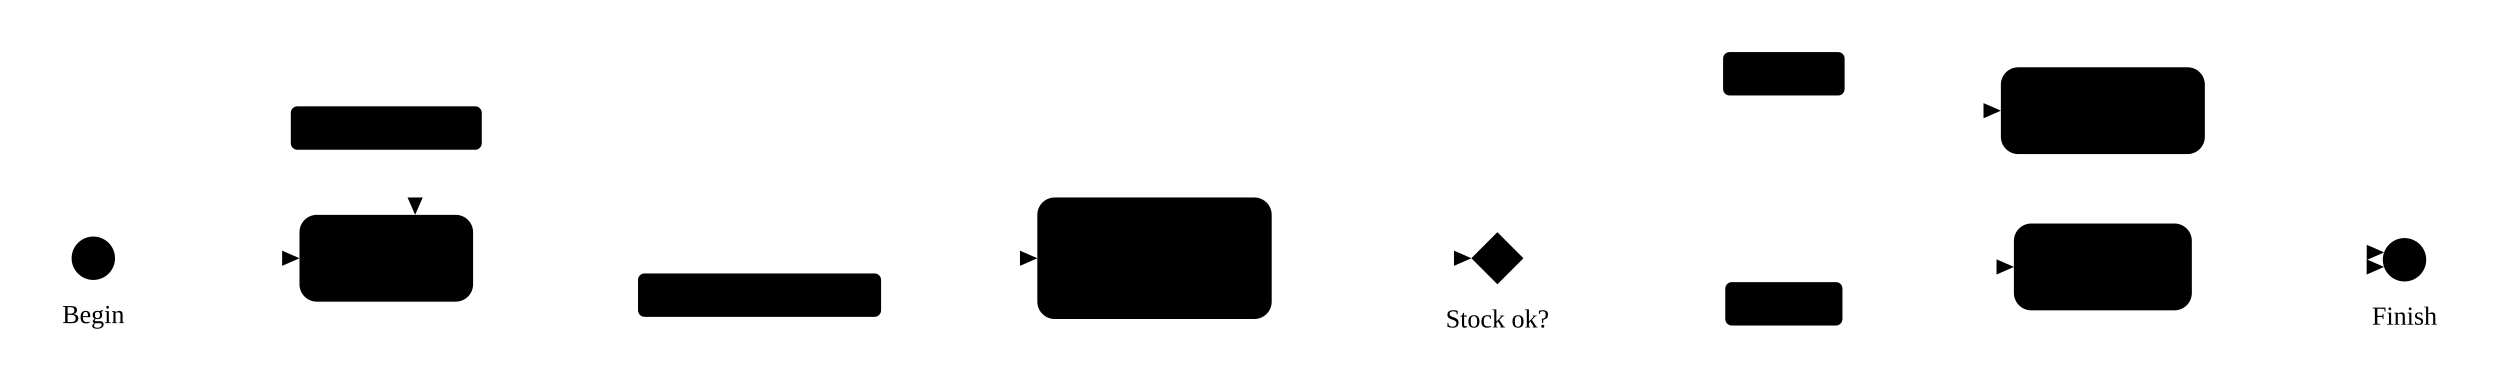
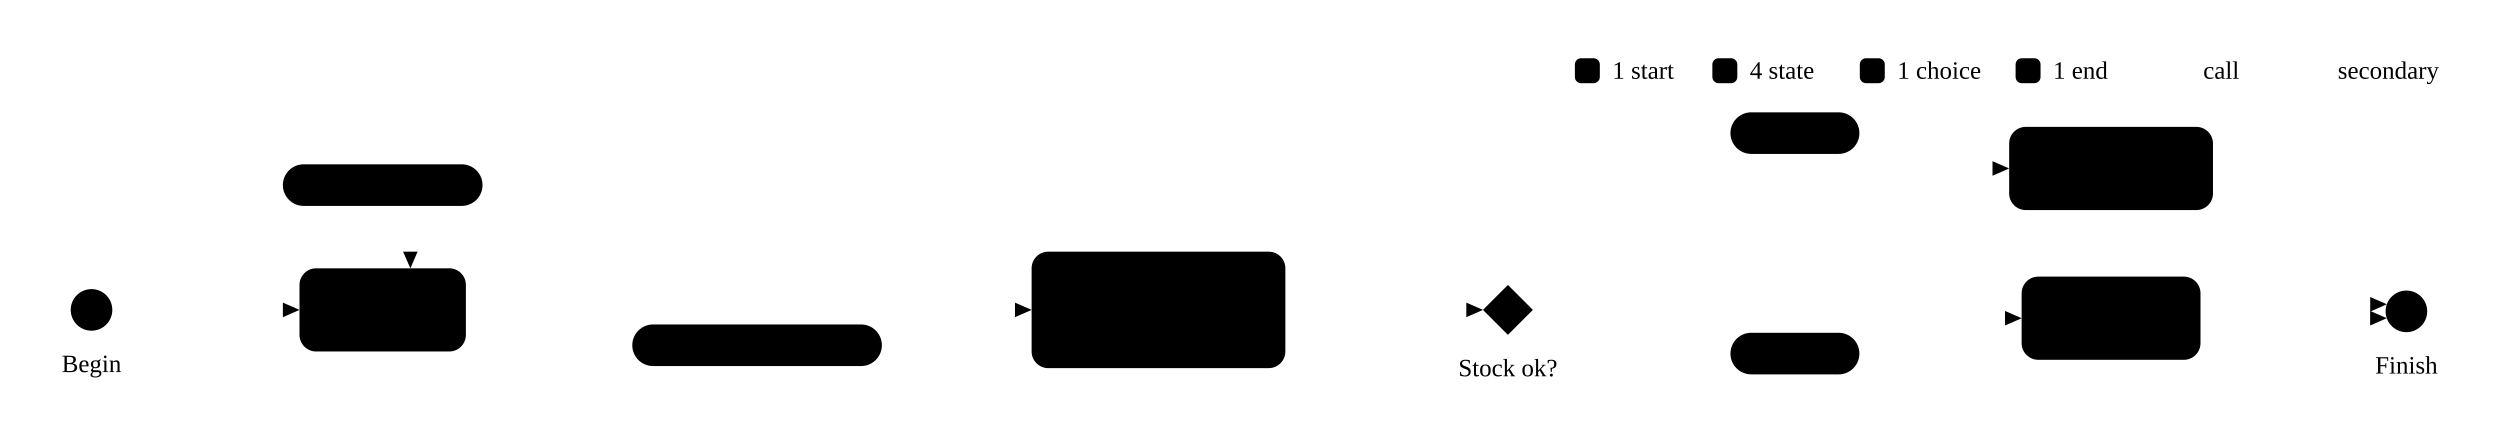
- <svg xmlns="http://www.w3.org/2000/svg" class="pa-diagram pa-type-state" viewBox="0 0 1152 180" role="graphics-document" aria-labelledby="d-title d-desc">
+ <svg xmlns="http://www.w3.org/2000/svg" class="pa-diagram pa-type-state" viewBox="0 0 1202 210" role="graphics-document" aria-labelledby="d-title d-desc">
  <defs>
    <marker id="d-arrow" viewBox="0 0 8 8" refX="8" refY="4" markerWidth="8" markerHeight="8" markerUnits="userSpaceOnUse" orient="auto-start-reverse">
      <path class="pa-arrow-fill" d="M0 0.5L8 4L0 7.5Z" />
    </marker>
    <marker id="d-arrow-open" viewBox="0 0 8 8" refX="7.4" refY="4" markerWidth="8" markerHeight="8" markerUnits="userSpaceOnUse" orient="auto-start-reverse">
      <path class="pa-arrow-open" d="M0.8 0.8L7.4 4L0.8 7.2" />
    </marker>
  </defs>
-   <g class="pa-edge pa-edge-solid" data-id="edge-0" data-from="begin" data-to="placed">
-     <path d="M53 119L138 119" fill="none" marker-end="url(#d-arrow)" />
+   <g class="pa-edge pa-edge-solid" data-id="edge-0" data-from="begin" data-to="placed" data-family="bare">
+     <path class="pa-wire" d="M54 149L144 149" fill="none" marker-end="url(#d-arrow)" />
  </g>
-   <g class="pa-edge pa-edge-solid" data-id="edge-1" data-from="placed" data-to="paid">
-     <path d="M218 119L478 119" fill="none" marker-end="url(#d-arrow)" />
+   <g class="pa-edge pa-edge-solid" data-id="edge-1" data-from="placed" data-to="paid" data-family="decision">
+     <path class="pa-wire" d="M224 149L496 149" fill="none" marker-end="url(#d-arrow)" />
  </g>
-   <g class="pa-edge pa-edge-solid" data-id="edge-2" data-from="paid" data-to="ok">
-     <path d="M586 119L678 119" fill="none" marker-end="url(#d-arrow)" />
+   <g class="pa-edge pa-edge-solid" data-id="edge-2" data-from="paid" data-to="ok" data-family="decision">
+     <path class="pa-wire" d="M618 149L713 149" fill="none" marker-end="url(#d-arrow)" />
  </g>
-   <g class="pa-edge pa-edge-solid" data-id="edge-3" data-from="ok" data-to="shipped">
-     <path d="M698 123L928 123" fill="none" marker-end="url(#d-arrow)" />
+   <g class="pa-edge pa-edge-solid" data-id="edge-3" data-from="ok" data-to="shipped" data-family="decision">
+     <path class="pa-wire" d="M733 153L972 153" fill="none" marker-end="url(#d-arrow)" />
  </g>
-   <g class="pa-edge pa-edge-dashed" data-id="edge-4" data-from="ok" data-to="cancelled">
-     <path d="M698 115L740 115Q746 115 746 109L746 57Q746 51 752 51L922 51" fill="none" marker-end="url(#d-arrow)" />
+   <g class="pa-edge pa-edge-dashed" data-id="edge-4" data-from="ok" data-to="cancelled" data-family="decision">
+     <path class="pa-wire" d="M733 145L778 145Q784 145 784 139L784 87Q784 81 790 81L966 81" fill="none" marker-end="url(#d-arrow)" />
  </g>
-   <g class="pa-edge pa-edge-solid" data-id="edge-5" data-from="placed" data-to="placed">
-     <path d="M164.7 99L164.7 81Q164.7 75 170.7 75L185.3 75Q191.3 75 191.3 81L191.3 99" fill="none" marker-end="url(#d-arrow)" />
+   <g class="pa-edge pa-edge-solid" data-id="edge-5" data-from="placed" data-to="placed" data-family="decision">
+     <path class="pa-wire" d="M170.7 129L170.7 111Q170.7 105 176.7 105L191.3 105Q197.3 105 197.3 111L197.3 129" fill="none" marker-end="url(#d-arrow)" />
  </g>
-   <g class="pa-edge pa-edge-solid" data-id="edge-6" data-from="shipped" data-to="finish">
-     <path d="M1010 123L1098.56 123" fill="none" marker-end="url(#d-arrow)" />
+   <g class="pa-edge pa-edge-solid" data-id="edge-6" data-from="shipped" data-to="finish" data-family="decision">
+     <path class="pa-wire" d="M1058 153L1147.56 153" fill="none" marker-end="url(#d-arrow)" />
  </g>
-   <g class="pa-edge pa-edge-solid" data-id="edge-7" data-from="cancelled" data-to="finish">
-     <path d="M1016 51L1034 51Q1040 51 1040 57L1040 110.3Q1040 116.3 1046 116.3L1098.6 116.3" fill="none" marker-end="url(#d-arrow)" />
+   <g class="pa-edge pa-edge-solid" data-id="edge-7" data-from="cancelled" data-to="finish" data-family="decision">
+     <path class="pa-wire" d="M1064 81L1082 81Q1088 81 1088 87L1088 140.3Q1088 146.3 1094 146.3L1147.6 146.3" fill="none" marker-end="url(#d-arrow)" />
  </g>
-   <g class="pa-node pa-kind-start pa-tone-neutral" data-id="begin" tabindex="0" role="graphics-symbol" aria-label="Begin: start">
-     <path class="pa-shape pa-shape-filled-dot" d="M33 119A10 10 0 0 1 53 119A10 10 0 0 1 33 119Z" />
+   <g class="pa-node pa-kind-start pa-family-bare pa-tone-neutral" data-id="begin" tabindex="0" role="graphics-symbol" aria-label="Begin: start">
+     <path class="pa-shape pa-shape-filled-dot" d="M34 149A10 10 0 0 1 54 149A10 10 0 0 1 34 149Z" />
    <text class="pa-label" text-anchor="middle">
-       <tspan x="43" y="148.9">Begin</tspan>
+       <tspan x="44" y="178.9">Begin</tspan>
    </text>
  </g>
-   <g class="pa-node pa-kind-state pa-tone-neutral" data-id="placed" tabindex="0" role="graphics-symbol" aria-label="Placed: state">
-     <path class="pa-shape pa-shape-rounded-rect" d="M146 99L210 99A8 8 0 0 1 218 107L218 131A8 8 0 0 1 210 139L146 139A8 8 0 0 1 138 131L138 107A8 8 0 0 1 146 99Z" />
+   <g class="pa-node pa-kind-state pa-family-decision pa-tone-neutral" data-id="placed" tabindex="0" role="graphics-symbol" aria-label="Placed: state">
+     <path class="pa-shape pa-shape-rounded-rect" d="M152 129L216 129A8 8 0 0 1 224 137L224 161A8 8 0 0 1 216 169L152 169A8 8 0 0 1 144 161L144 137A8 8 0 0 1 152 129Z" />
    <text class="pa-label" text-anchor="middle">
-       <tspan x="178" y="123.9">Placed</tspan>
+       <tspan x="184" y="153.9">Placed</tspan>
    </text>
  </g>
-   <g class="pa-node pa-kind-state pa-tone-good" data-id="paid" tabindex="0" role="graphics-symbol" aria-label="Paid: state">
-     <path class="pa-shape pa-shape-rounded-rect" d="M486 91L578 91A8 8 0 0 1 586 99L586 139A8 8 0 0 1 578 147L486 147A8 8 0 0 1 478 139L478 99A8 8 0 0 1 486 91Z" />
+   <g class="pa-node pa-kind-state pa-family-decision pa-tone-good" data-id="paid" tabindex="0" role="graphics-symbol" aria-label="Paid: state">
+     <path class="pa-shape pa-shape-rounded-rect" d="M504 121L610 121A8 8 0 0 1 618 129L618 169A8 8 0 0 1 610 177L504 177A8 8 0 0 1 496 169L496 129A8 8 0 0 1 504 121Z" />
    <text class="pa-label" text-anchor="middle">
-       <tspan x="532" y="115.1">Paid</tspan>
+       <tspan x="557" y="145.75">Paid</tspan>
    </text>
    <text class="pa-note" text-anchor="middle">
-       <tspan x="532" y="133.3">stock reserved</tspan>
+       <tspan x="557" y="162.95">stock reserved</tspan>
    </text>
  </g>
-   <g class="pa-node pa-kind-choice pa-tone-neutral" data-id="ok" tabindex="0" role="graphics-symbol" aria-label="Stock ok?: choice">
-     <path class="pa-shape pa-shape-small-diamond" d="M690 107L702 119L690 131L678 119Z" />
+   <g class="pa-node pa-kind-choice pa-family-decision pa-tone-neutral" data-id="ok" tabindex="0" role="graphics-symbol" aria-label="Stock ok?: choice">
+     <path class="pa-shape pa-shape-small-diamond" d="M725 137L737 149L725 161L713 149Z" />
    <text class="pa-label" text-anchor="middle">
-       <tspan x="690" y="150.9">Stock ok?</tspan>
+       <tspan x="725" y="180.9">Stock ok?</tspan>
    </text>
  </g>
-   <g class="pa-node pa-kind-state pa-tone-bad" data-id="cancelled" tabindex="0" role="graphics-symbol" aria-label="Cancelled: state">
-     <path class="pa-shape pa-shape-rounded-rect" d="M930 31L1008 31A8 8 0 0 1 1016 39L1016 63A8 8 0 0 1 1008 71L930 71A8 8 0 0 1 922 63L922 39A8 8 0 0 1 930 31Z" />
+   <g class="pa-node pa-kind-state pa-family-decision pa-tone-bad" data-id="cancelled" tabindex="0" role="graphics-symbol" aria-label="Cancelled: state">
+     <path class="pa-shape pa-shape-rounded-rect" d="M974 61L1056 61A8 8 0 0 1 1064 69L1064 93A8 8 0 0 1 1056 101L974 101A8 8 0 0 1 966 93L966 69A8 8 0 0 1 974 61Z" />
    <text class="pa-label" text-anchor="middle">
-       <tspan x="969" y="55.9">Cancelled</tspan>
+       <tspan x="1015" y="85.9">Cancelled</tspan>
    </text>
  </g>
-   <g class="pa-node pa-kind-state pa-tone-neutral" data-id="shipped" tabindex="0" role="graphics-symbol" aria-label="Shipped: state">
-     <path class="pa-shape pa-shape-rounded-rect" d="M936 103L1002 103A8 8 0 0 1 1010 111L1010 135A8 8 0 0 1 1002 143L936 143A8 8 0 0 1 928 135L928 111A8 8 0 0 1 936 103Z" />
+   <g class="pa-node pa-kind-state pa-family-decision pa-tone-neutral" data-id="shipped" tabindex="0" role="graphics-symbol" aria-label="Shipped: state">
+     <path class="pa-shape pa-shape-rounded-rect" d="M980 133L1050 133A8 8 0 0 1 1058 141L1058 165A8 8 0 0 1 1050 173L980 173A8 8 0 0 1 972 165L972 141A8 8 0 0 1 980 133Z" />
    <text class="pa-label" text-anchor="middle">
-       <tspan x="969" y="127.9">Shipped</tspan>
+       <tspan x="1015" y="157.9">Shipped</tspan>
    </text>
  </g>
-   <g class="pa-node pa-kind-end pa-tone-neutral" data-id="finish" tabindex="0" role="graphics-symbol" aria-label="Finish: end">
-     <path class="pa-shape pa-shape-ringed-dot" d="M1098 119.7A10 10 0 0 1 1118 119.7A10 10 0 0 1 1098 119.7Z" />
-     <path class="pa-decor pa-decor-dot" d="M1103 119.7A5 5 0 0 1 1113 119.7A5 5 0 0 1 1103 119.7Z" />
+   <g class="pa-node pa-kind-end pa-family-bare pa-tone-neutral" data-id="finish" tabindex="0" role="graphics-symbol" aria-label="Finish: end">
+     <path class="pa-shape pa-shape-ringed-dot" d="M1147 149.7A10 10 0 0 1 1167 149.7A10 10 0 0 1 1147 149.7Z" />
+     <path class="pa-decor pa-decor-dot" d="M1152 149.7A5 5 0 0 1 1162 149.7A5 5 0 0 1 1152 149.7Z" />
    <text class="pa-label" text-anchor="middle">
-       <tspan x="1108" y="149.6">Finish</tspan>
+       <tspan x="1157" y="179.6">Finish</tspan>
    </text>
  </g>
  <g class="pa-edge-label" data-edge="edge-1">
-     <rect class="pa-edge-plate" x="294" y="126" width="112" height="20" rx="3" />
+     <rect class="pa-edge-plate" x="304" y="156" width="120" height="20" rx="10" />
    <text class="pa-edge-text" text-anchor="middle">
-       <tspan x="350" y="140.2">payment captured</tspan>
+       <tspan x="364" y="170.2">payment captured</tspan>
    </text>
  </g>
  <g class="pa-edge-label" data-edge="edge-3">
-     <rect class="pa-edge-plate" x="795" y="130" width="54" height="20" rx="3" />
+     <rect class="pa-edge-plate" x="832" y="160" width="62" height="20" rx="10" />
    <text class="pa-edge-text" text-anchor="middle">
-       <tspan x="822" y="144.2">in stock</tspan>
+       <tspan x="863" y="174.2">in stock</tspan>
    </text>
  </g>
  <g class="pa-edge-label" data-edge="edge-4">
-     <rect class="pa-edge-plate" x="794" y="24" width="56" height="20" rx="3" />
+     <rect class="pa-edge-plate" x="832" y="54" width="62" height="20" rx="10" />
    <text class="pa-edge-text" text-anchor="middle">
-       <tspan x="822" y="38.2">sold out</tspan>
+       <tspan x="863" y="68.2">sold out</tspan>
    </text>
  </g>
  <g class="pa-edge-label" data-edge="edge-5">
-     <rect class="pa-edge-plate" x="134" y="49" width="88" height="20" rx="3" />
+     <rect class="pa-edge-plate" x="136" y="79" width="96" height="20" rx="10" />
    <text class="pa-edge-text" text-anchor="middle">
-       <tspan x="178" y="63.2">retry payment</tspan>
+       <tspan x="184" y="93.2">retry payment</tspan>
+     </text>
+   </g>
+   <g class="pa-legend" aria-hidden="true">
+     <rect class="pa-swatch pa-family-bare" x="757.2" y="28" width="12" height="12" rx="3" />
+     <text class="pa-legend-text" text-anchor="start">
+       <tspan x="775.2" y="37.85">1 start</tspan>
+     </text>
+     <rect class="pa-swatch pa-family-decision" x="823.3" y="28" width="12" height="12" rx="3" />
+     <text class="pa-legend-text" text-anchor="start">
+       <tspan x="841.3" y="37.85">4 state</tspan>
+     </text>
+     <rect class="pa-swatch pa-family-decision" x="894.2" y="28" width="12" height="12" rx="3" />
+     <text class="pa-legend-text" text-anchor="start">
+       <tspan x="912.2" y="37.85">1 choice</tspan>
+     </text>
+     <rect class="pa-swatch pa-family-bare" x="969.1" y="28" width="12" height="12" rx="3" />
+     <text class="pa-legend-text" text-anchor="start">
+       <tspan x="987.1" y="37.85">1 end</tspan>
+     </text>
+     <g class="pa-legend-sample pa-edge-solid">
+       <path class="pa-wire" d="M1029.3 34L1053.3 34" />
+     </g>
+     <text class="pa-legend-text" text-anchor="start">
+       <tspan x="1059.3" y="37.85">call</tspan>
+     </text>
+     <g class="pa-legend-sample pa-edge-dashed">
+       <path class="pa-wire" d="M1094 34L1118 34" />
+     </g>
+     <text class="pa-legend-text" text-anchor="start">
+       <tspan x="1124" y="37.85">secondary</tspan>
    </text>
  </g>
</svg>
